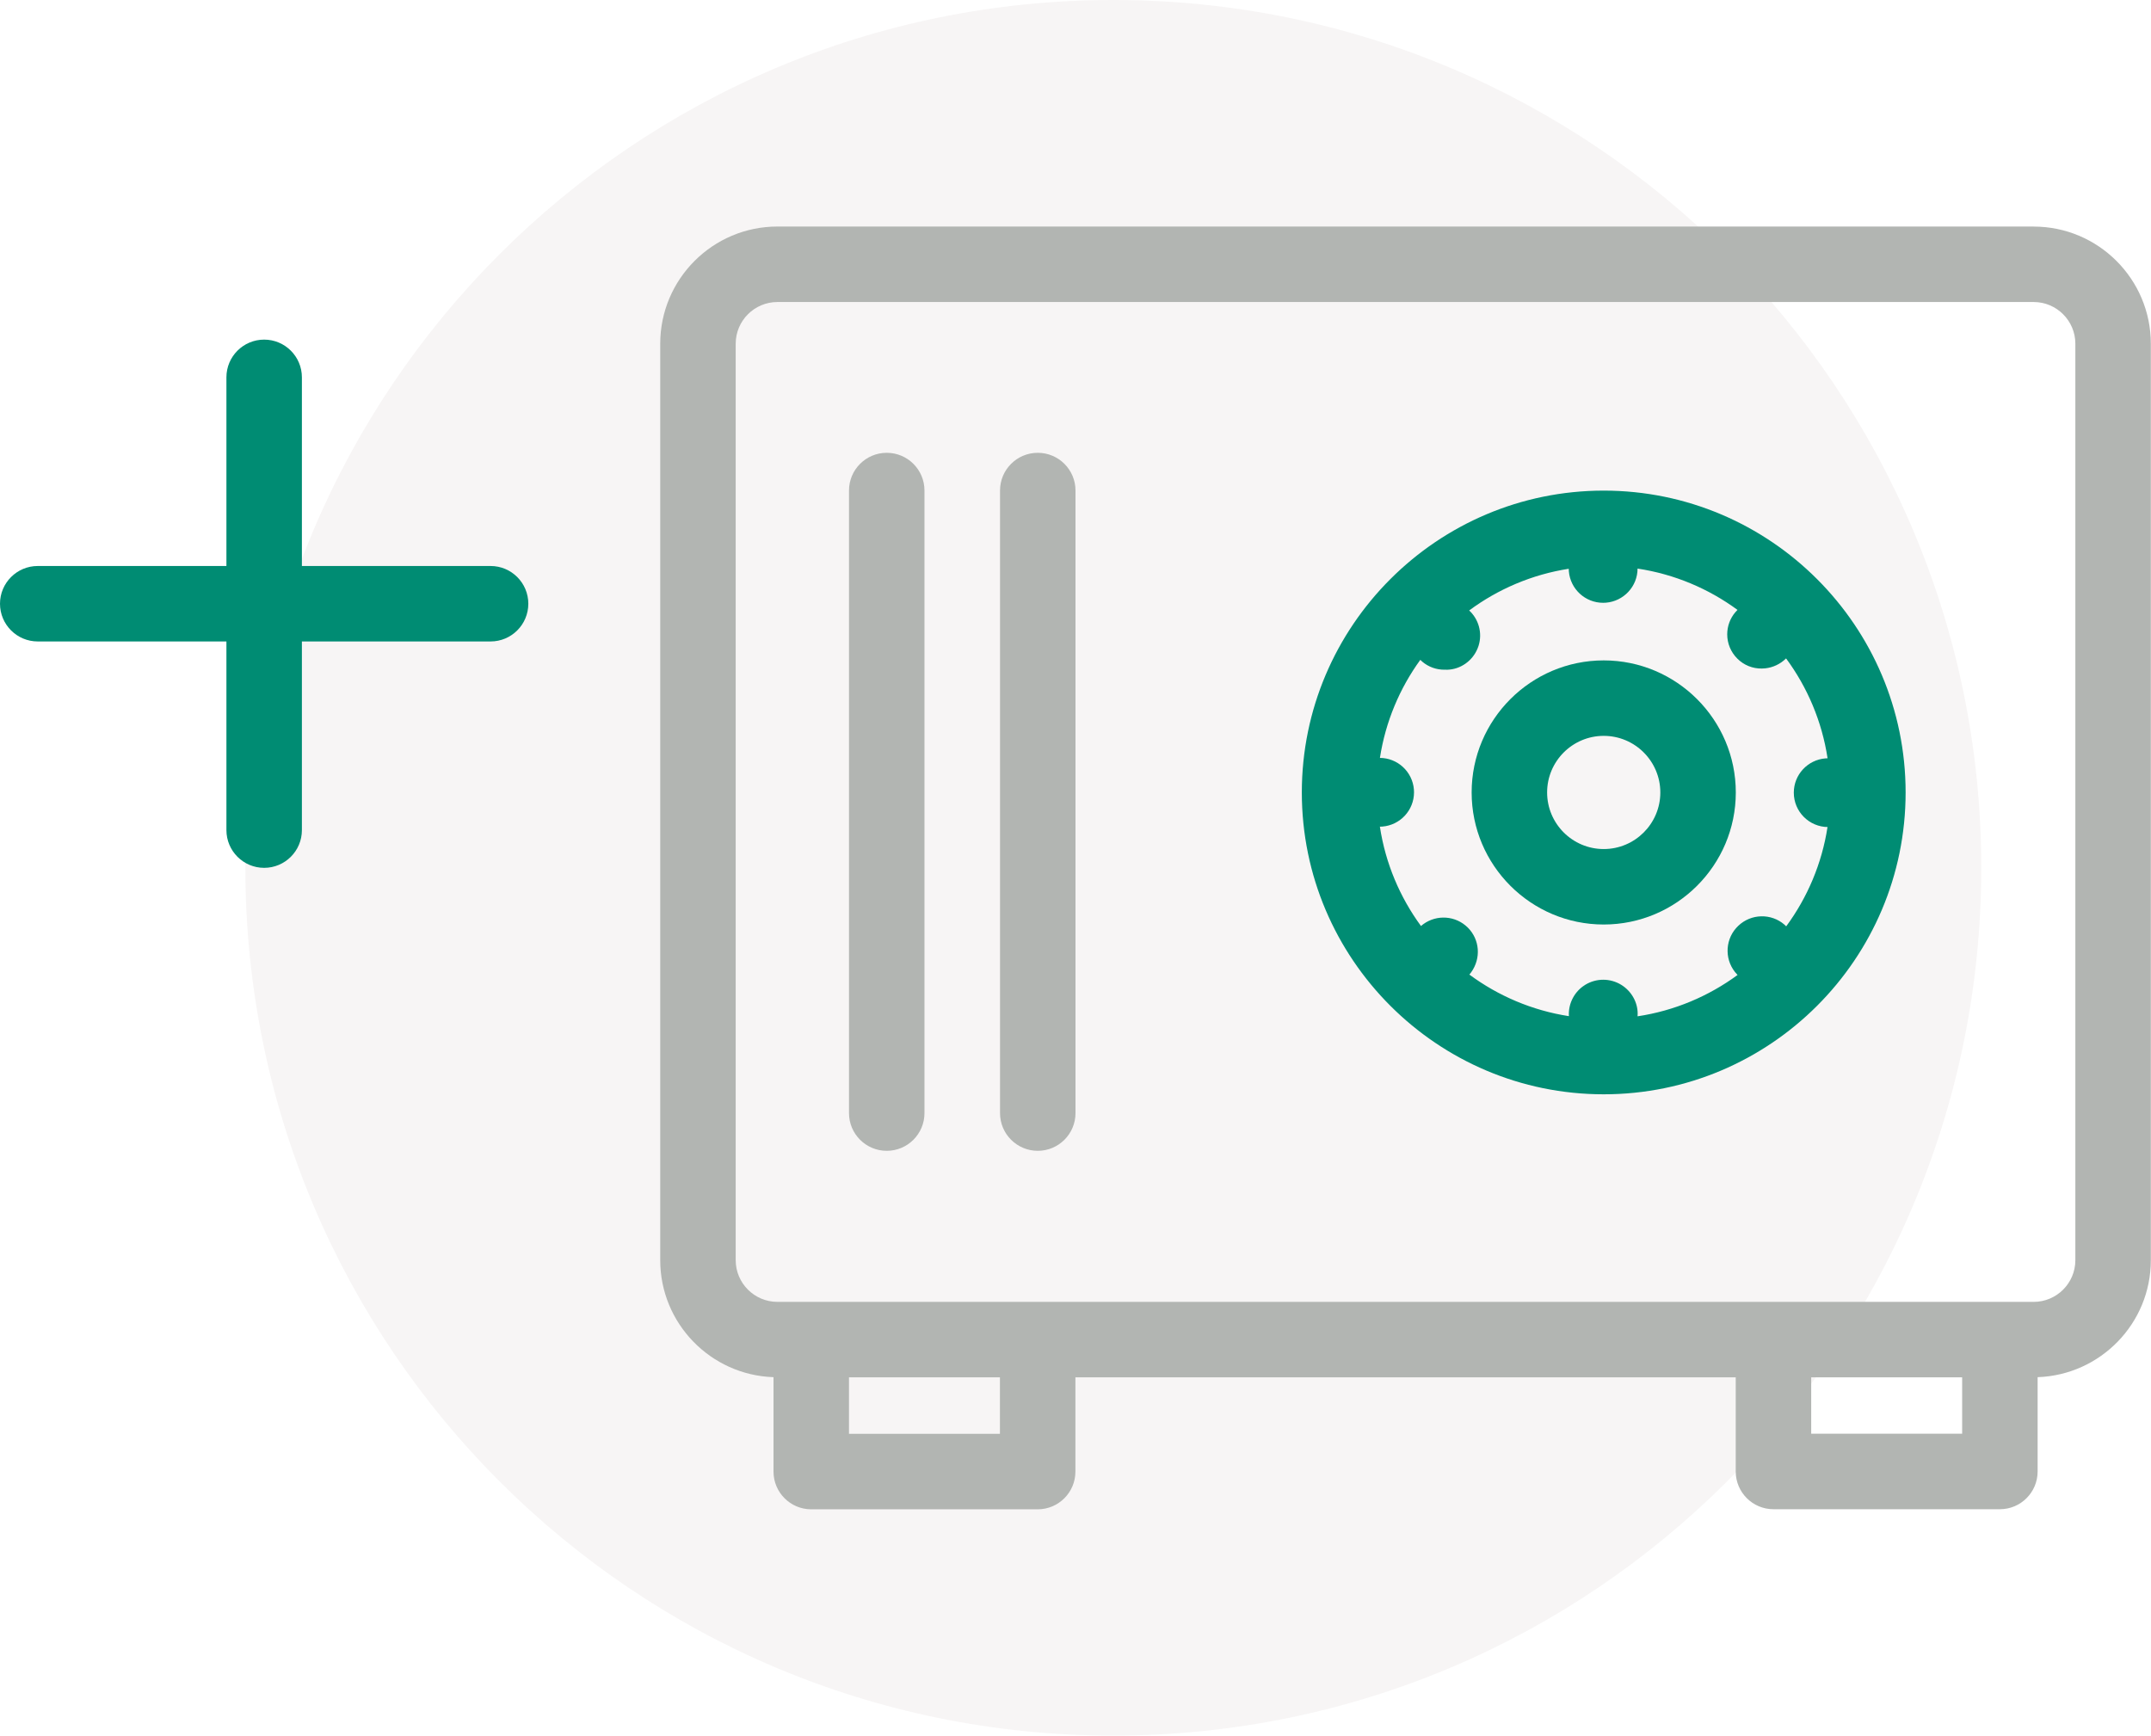
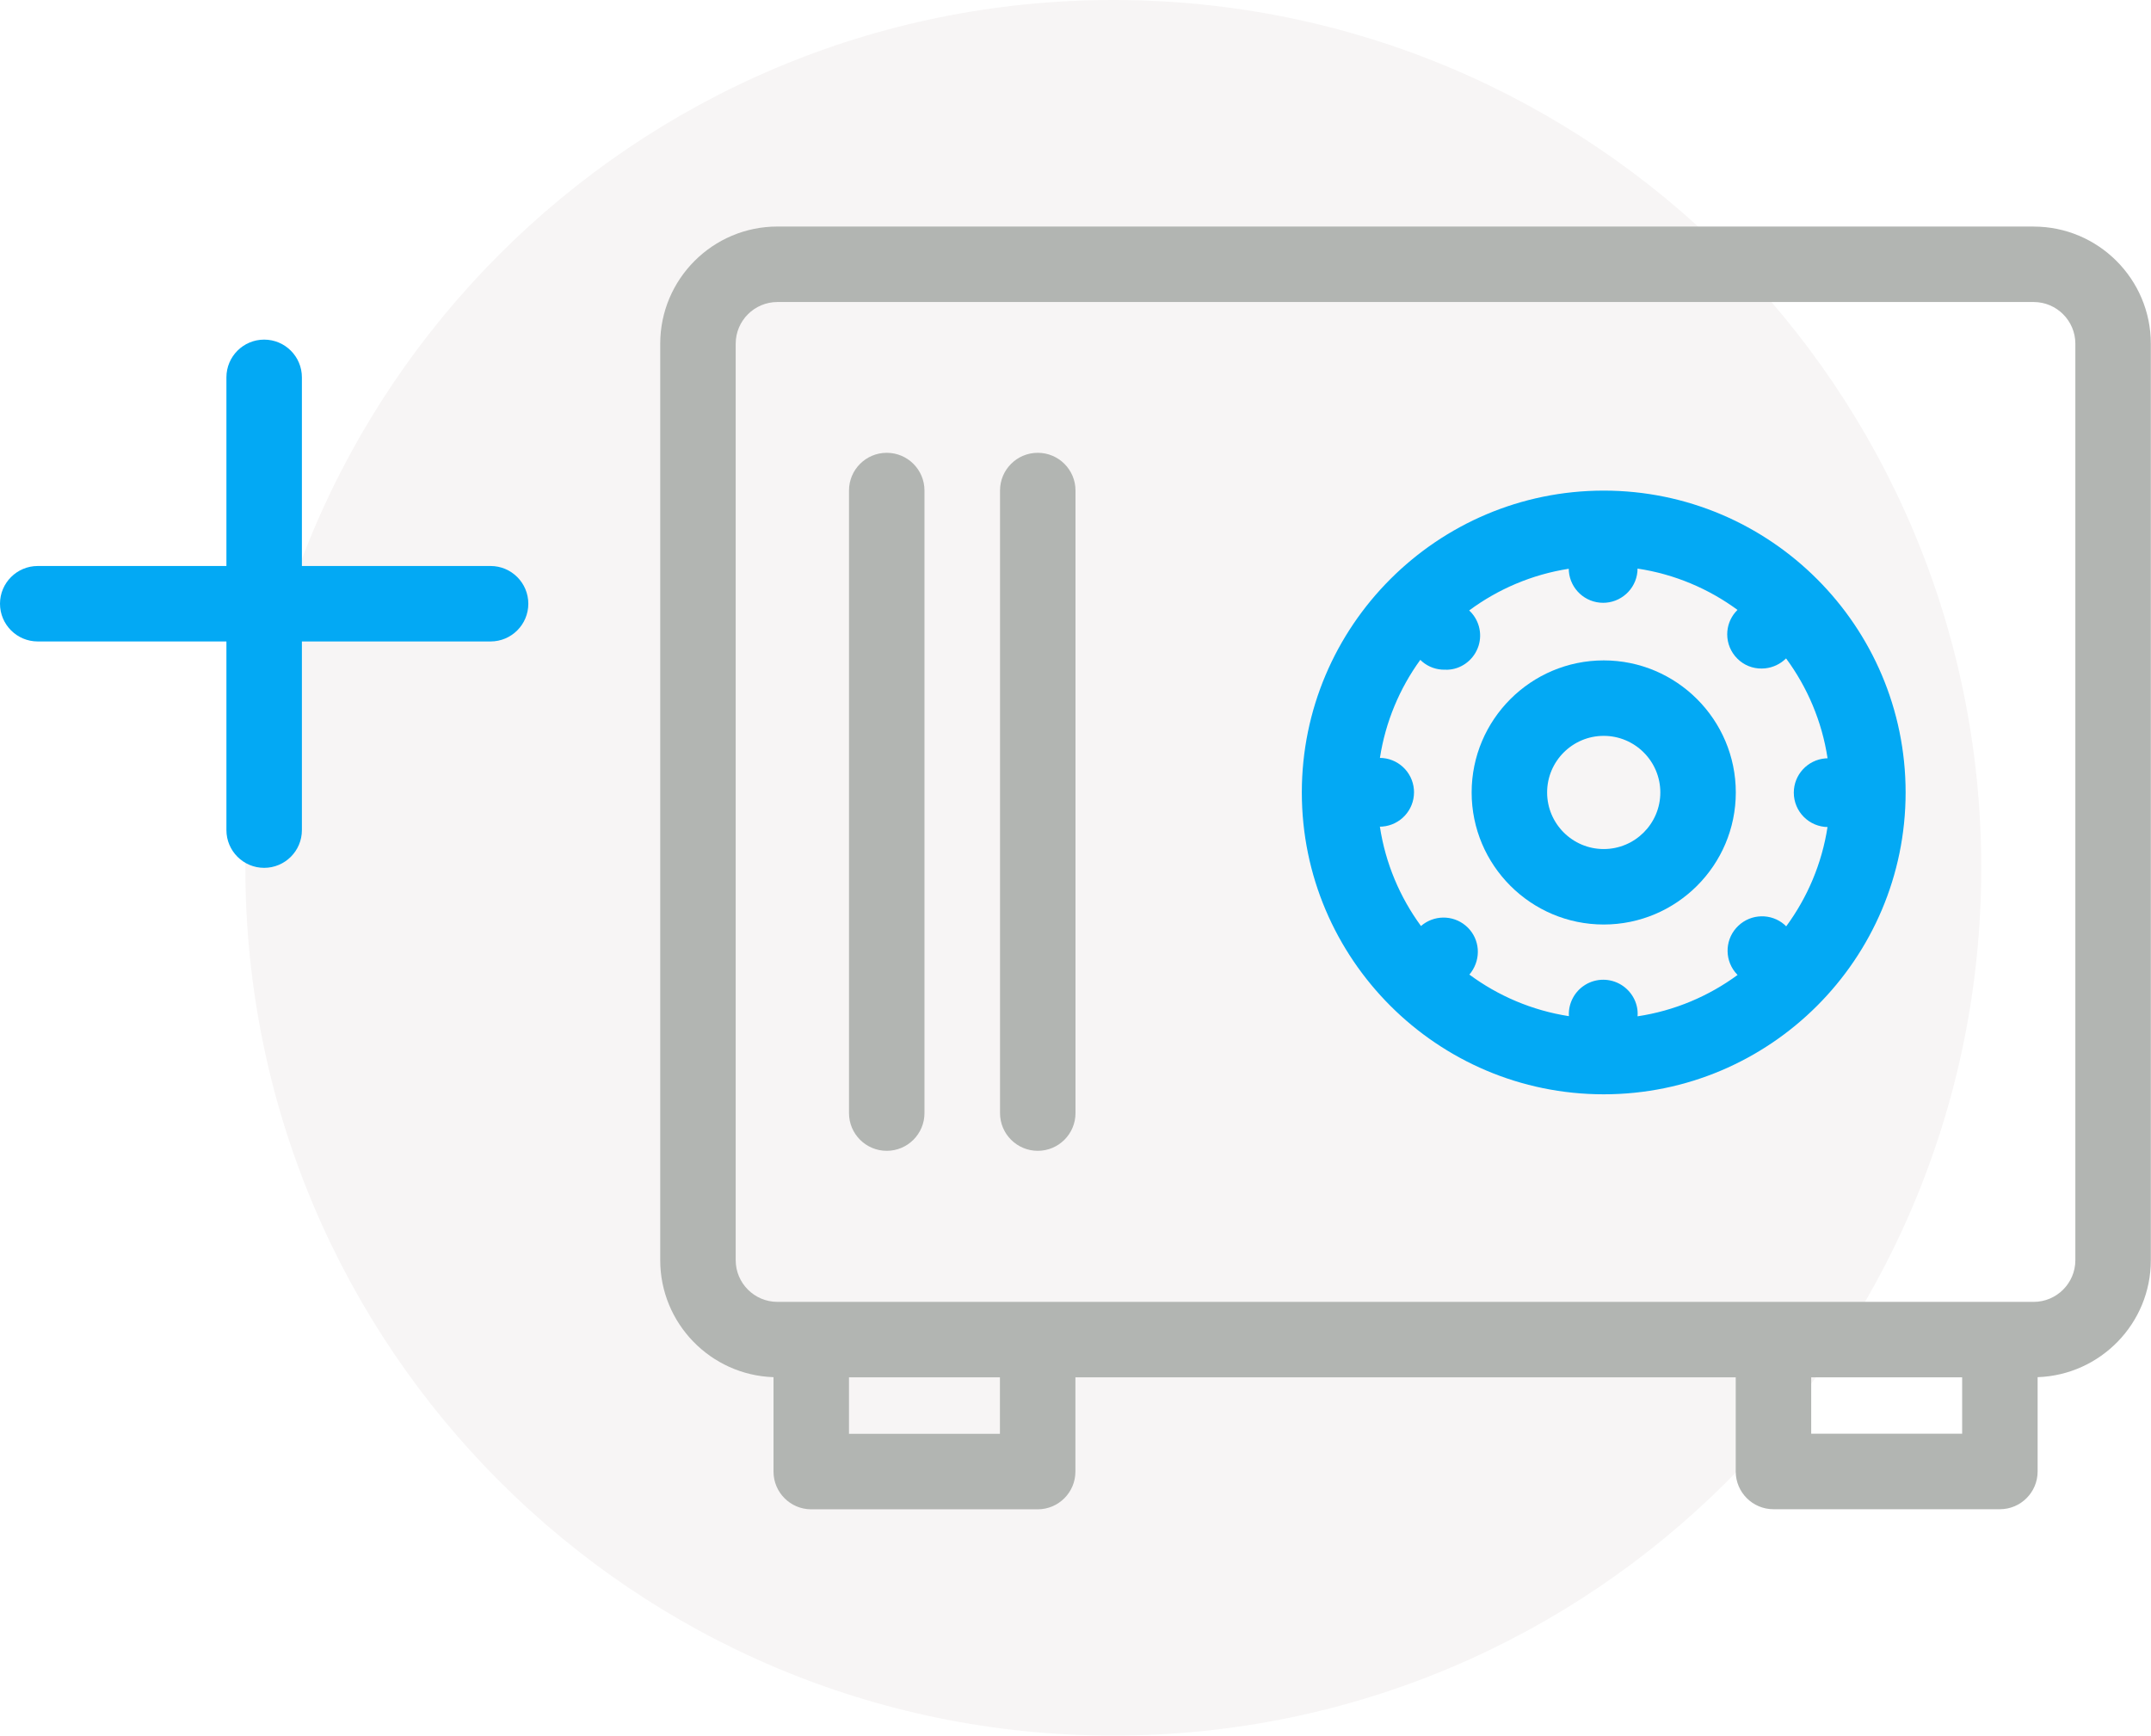
<svg xmlns="http://www.w3.org/2000/svg" width="114" height="92" viewBox="0 0 114 92">
  <g fill="none" fill-rule="evenodd">
    <g>
      <g>
        <g>
          <path fill="#F7F5F5" d="M59.004 0c25.405 0 46 20.595 46 46 0 25.406-20.595 46-46 46s-46-20.594-46-46c0-25.405 20.595-46 46-46" transform="translate(-796 -178) translate(796 178)" />
-           <path fill="#008C73" d="M26 30.002H16v-10c0-1.105-.896-2-2-2s-2 .895-2 2v10H2c-1.104 0-2 .896-2 2s.896 2 2 2h10v10c0 1.104.896 2 2 2s2-.896 2-2v-10h10c1.104 0 2-.896 2-2s-.896-2-2-2" transform="translate(-796 -178) translate(796 178)" />
+           <path fill="#03a9f4" d="M26 30.002H16v-10c0-1.105-.896-2-2-2s-2 .895-2 2v10H2c-1.104 0-2 .896-2 2s.896 2 2 2h10v10c0 1.104.896 2 2 2s2-.896 2-2v-10h10c1.104 0 2-.896 2-2s-.896-2-2-2" transform="translate(-796 -178) translate(796 178)" />
          <path fill="#B2B5B2" d="M109.991 66.798c0 1.22-.992 2.211-2.211 2.211H41.202c-1.218 0-2.211-.992-2.211-2.21v-48.58c0-1.218.993-2.21 2.211-2.21h66.578c1.219 0 2.211.992 2.211 2.21V66.8zm-14 9.2h8V73.01h-8V76zm-50.996.006h8V73.01h-8v2.995zm62.785-63.996H41.202c-3.424 0-6.211 2.787-6.211 6.211V66.8c0 3.353 2.676 6.09 6.004 6.2v5.005c0 1.105.896 2 2 2h12c1.105 0 2-.895 2-2V73.01h34.996V78c0 1.104.896 2 2 2h12c1.104 0 2-.896 2-2v-5c3.327-.114 6-2.847 6-6.2v-48.58c0-3.424-2.786-6.21-6.211-6.21z" transform="translate(-796 -178) translate(796 178)" />
-           <path fill="#008C73" d="M84.995 26.006c8.822 0 16 7.178 16 16 0 8.823-7.178 16-16 16s-16-7.177-16-16c0-8.822 7.178-16 16-16zm1.793 4.133c-.001.948-.738 1.732-1.675 1.808l-.15.006c-.956 0-1.74-.736-1.816-1.673l-.006-.131c-1.954.304-3.753 1.081-5.277 2.21l-.032-.03c.54.477.743 1.224.53 1.902l-.053.144c-.273.667-.912 1.104-1.594 1.125l-.146-.001c-.435.007-.855-.143-1.184-.42l-.111-.102c-1.093 1.507-1.844 3.278-2.14 5.197h-.016c.957 0 1.741.736 1.817 1.673l.006.15c0 .956-.737 1.74-1.673 1.817l-.136.006c.296 1.947 1.062 3.742 2.178 5.265.682-.59 1.679-.591 2.357-.029l.124.112c.636.633.712 1.627.179 2.371l-.095.121c1.524 1.127 3.322 1.902 5.275 2.204l.003.054c-.056-.635.223-1.248.727-1.624l.131-.089c.587-.362 1.329-.362 1.916 0 .542.335.866.925.867 1.52l-.006.147c1.962-.295 3.77-1.067 5.302-2.193l-.024-.023c-.658-.688-.672-1.755-.058-2.458l.115-.12c.687-.658 1.754-.671 2.45-.065l.093.09c1.12-1.522 1.89-3.317 2.19-5.264l.036.001c-1.007 0-1.823-.816-1.823-1.823 0-.956.737-1.74 1.674-1.817l.116-.005c-.298-1.96-1.072-3.766-2.2-5.295l-.012.012c-.299.292-.686.472-1.093.515l-.176.01c-.49.01-.963-.182-1.304-.528-.342-.34-.534-.803-.534-1.285 0-.429.152-.841.425-1.166l.12-.129c-1.531-1.124-3.338-1.895-5.297-2.19z" transform="translate(-796 -178) translate(796 178)" />
-           <path fill="#008C73" d="M84.995 39.006c-1.654 0-3 1.346-3 3s1.346 3 3 3 3-1.346 3-3-1.346-3-3-3m0 10c-3.86 0-7-3.141-7-7 0-3.86 3.14-7 7-7 3.859 0 7 3.14 7 7 0 3.859-3.141 7-7 7" transform="translate(-796 -178) translate(796 178)" />
+           <path fill="#03a9f4" d="M84.995 26.006c8.822 0 16 7.178 16 16 0 8.823-7.178 16-16 16s-16-7.177-16-16c0-8.822 7.178-16 16-16zm1.793 4.133c-.001.948-.738 1.732-1.675 1.808l-.15.006c-.956 0-1.74-.736-1.816-1.673l-.006-.131c-1.954.304-3.753 1.081-5.277 2.21l-.032-.03c.54.477.743 1.224.53 1.902l-.053.144c-.273.667-.912 1.104-1.594 1.125l-.146-.001c-.435.007-.855-.143-1.184-.42l-.111-.102c-1.093 1.507-1.844 3.278-2.14 5.197h-.016c.957 0 1.741.736 1.817 1.673l.006.15c0 .956-.737 1.74-1.673 1.817l-.136.006c.296 1.947 1.062 3.742 2.178 5.265.682-.59 1.679-.591 2.357-.029l.124.112c.636.633.712 1.627.179 2.371l-.095.121c1.524 1.127 3.322 1.902 5.275 2.204l.003.054c-.056-.635.223-1.248.727-1.624l.131-.089c.587-.362 1.329-.362 1.916 0 .542.335.866.925.867 1.52l-.006.147c1.962-.295 3.77-1.067 5.302-2.193l-.024-.023c-.658-.688-.672-1.755-.058-2.458l.115-.12c.687-.658 1.754-.671 2.45-.065l.093.09c1.12-1.522 1.89-3.317 2.19-5.264l.036.001c-1.007 0-1.823-.816-1.823-1.823 0-.956.737-1.74 1.674-1.817l.116-.005c-.298-1.96-1.072-3.766-2.2-5.295l-.012.012c-.299.292-.686.472-1.093.515l-.176.01c-.49.01-.963-.182-1.304-.528-.342-.34-.534-.803-.534-1.285 0-.429.152-.841.425-1.166l.12-.129c-1.531-1.124-3.338-1.895-5.297-2.19z" transform="translate(-796 -178) translate(796 178)" />
+           <path fill="#03a9f4" d="M84.995 39.006c-1.654 0-3 1.346-3 3s1.346 3 3 3 3-1.346 3-3-1.346-3-3-3m0 10c-3.86 0-7-3.141-7-7 0-3.86 3.14-7 7-7 3.859 0 7 3.14 7 7 0 3.859-3.141 7-7 7" transform="translate(-796 -178) translate(796 178)" />
          <path fill="#B2B5B2" d="M46.996 61.002c-1.104 0-2-.896-2-2v-33c0-1.105.896-2 2-2s2 .895 2 2v33c0 1.104-.896 2-2 2M55 61.002c-1.104 0-2-.896-2-2v-33c0-1.105.896-2 2-2s2 .895 2 2v33c0 1.104-.896 2-2 2" transform="translate(-796 -178) translate(796 178)" />
        </g>
      </g>
    </g>
  </g>
</svg>
